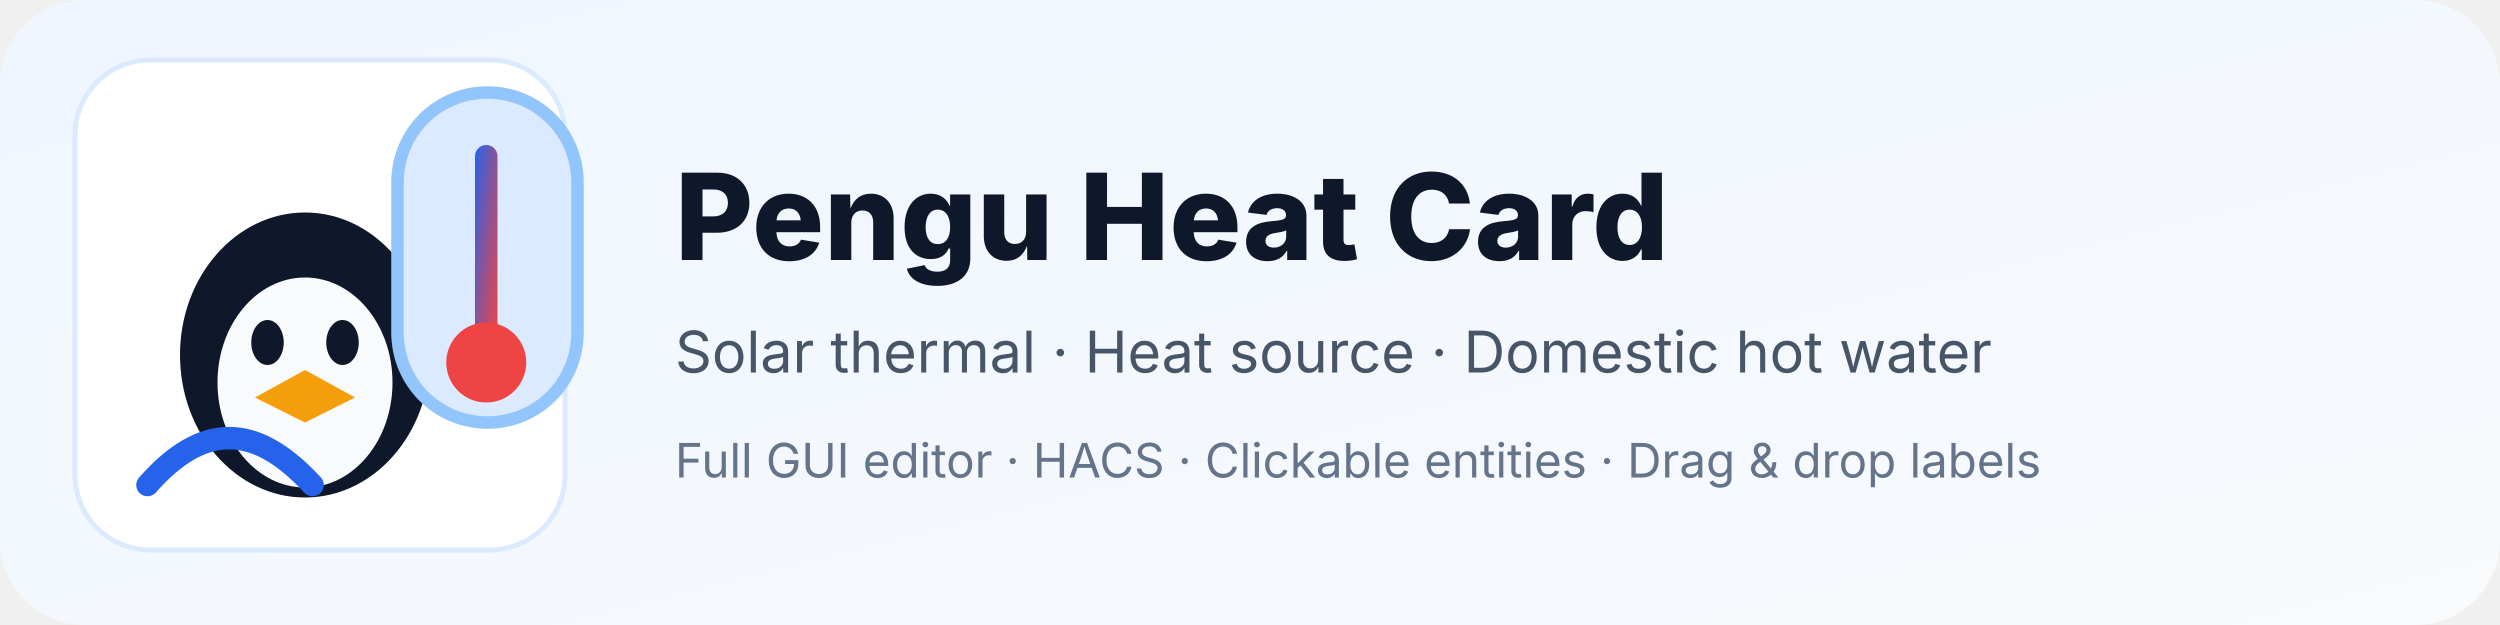
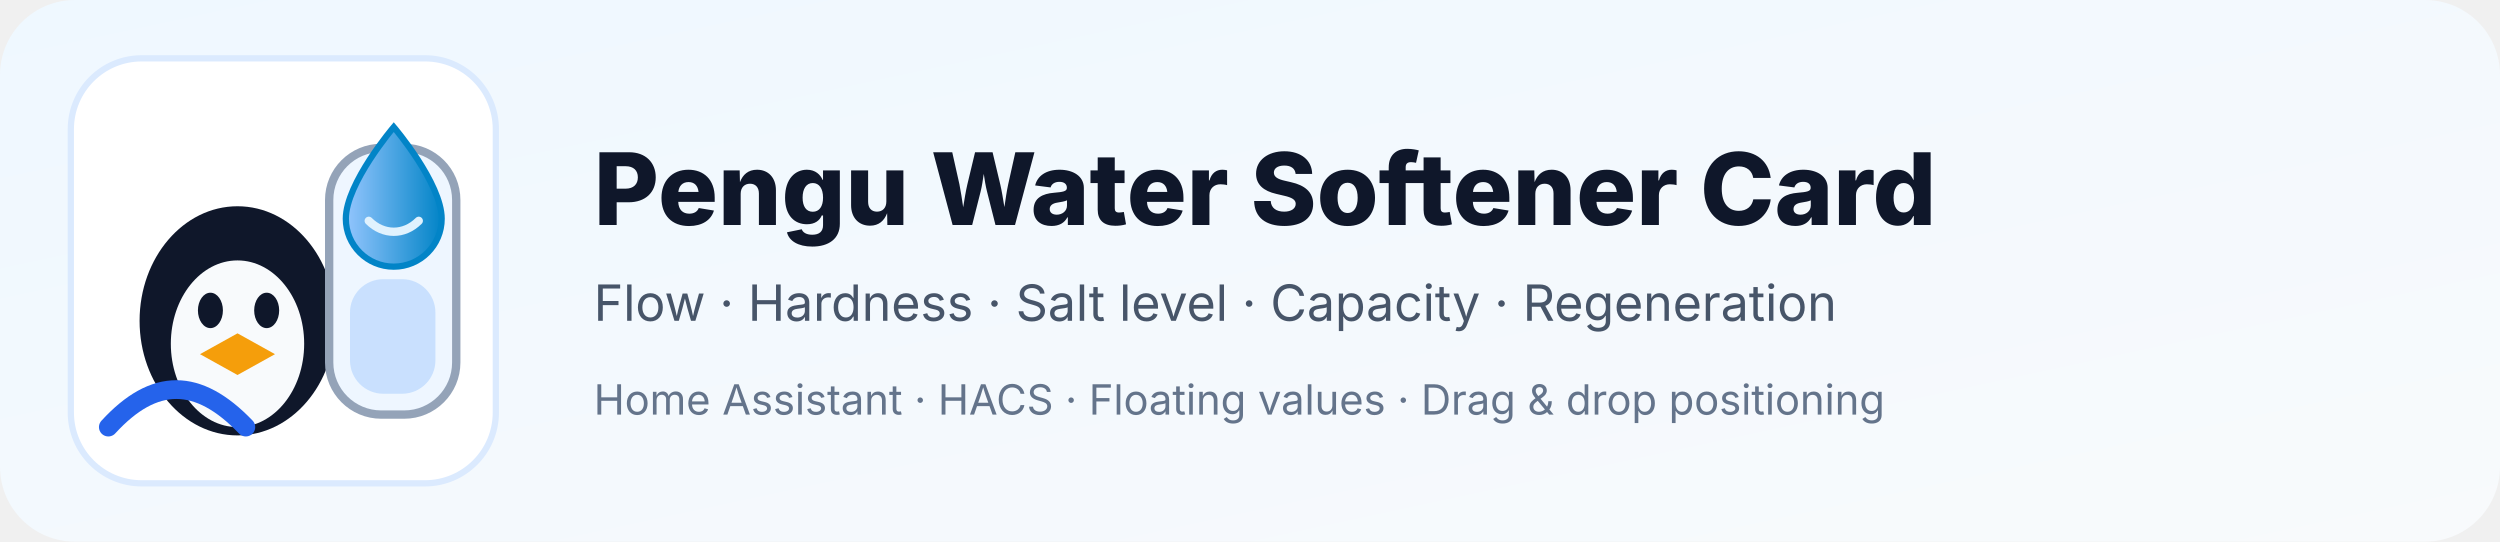
- <svg xmlns="http://www.w3.org/2000/svg" viewBox="0 0 1000 250" role="img" aria-label="Pengu Heat Card">
+ <svg xmlns="http://www.w3.org/2000/svg" viewBox="0 0 1200 260" role="img" aria-label="Pengu Water Softener Card">
  <defs>
    <linearGradient id="bg" x1="0" x2="1" y1="0" y2="1">
-       <stop offset="0%" stop-color="#eff6ff" />
+       <stop offset="0%" stop-color="#eff8ff" />
      <stop offset="100%" stop-color="#f8fafc" />
    </linearGradient>
-     <linearGradient id="accent" x1="0" x2="1" y1="0" y2="1">
-       <stop offset="0%" stop-color="#2563eb" />
-       <stop offset="100%" stop-color="#ef4444" />
+     <linearGradient id="water" x1="0" x2="1">
+       <stop offset="0%" stop-color="#93c5fd" />
+       <stop offset="100%" stop-color="#0284c7" />
    </linearGradient>
  </defs>
-   <rect width="1000" height="250" rx="34" fill="url(#bg)" />
-   <g transform="translate(30 24)">
-     <rect x="0" y="0" width="196" height="196" rx="30" fill="#ffffff" stroke="#dbeafe" stroke-width="2" />
-     <ellipse cx="92" cy="118" rx="50" ry="57" fill="#0f172a" />
-     <ellipse cx="92" cy="129" rx="35" ry="42" fill="#f8fafc" />
-     <ellipse cx="77" cy="113" rx="6.5" ry="9" fill="#0f172a" />
-     <ellipse cx="107" cy="113" rx="6.5" ry="9" fill="#0f172a" />
-     <polygon points="92,124 112,135 92,145 72,135" fill="#f59e0b" />
-     <path d="M129 49c0-20 16-36 36-36s36 16 36 36v60c0 20-16 36-36 36s-36-16-36-36z" fill="#dbeafe" stroke="#93c5fd" stroke-width="5" />
-     <rect x="160" y="34" width="9" height="77" rx="4.5" fill="url(#accent)" />
-     <circle cx="164.5" cy="121" r="16" fill="#ef4444" />
-     <path d="M29 170c22-25 43-25 66 0" fill="none" stroke="#2563eb" stroke-width="9" stroke-linecap="round" />
+   <rect width="1200" height="260" rx="36" fill="url(#bg)" />
+   <g transform="translate(34 28)">
+     <rect width="204" height="204" rx="34" fill="#fff" stroke="#dbeafe" stroke-width="3" />
+     <ellipse cx="80" cy="126" rx="47" ry="55" fill="#0f172a" />
+     <ellipse cx="80" cy="137" rx="32" ry="40" fill="#f8fafc" />
+     <ellipse cx="67" cy="121" rx="6" ry="8.5" fill="#0f172a" />
+     <ellipse cx="94" cy="121" rx="6" ry="8.5" fill="#0f172a" />
+     <polygon points="80,132 98,142 80,152 62,142" fill="#f59e0b" />
+     <path d="M18 177c22-24 43-24 66 0" fill="none" stroke="#2563eb" stroke-width="9" stroke-linecap="round" />
+     <g transform="translate(116 35)">
+       <rect x="8" y="8" width="61" height="128" rx="25" fill="#eef6ff" stroke="#94a3b8" stroke-width="4" />
+       <rect x="18" y="71" width="41" height="55" rx="16" fill="#bfdbfe" opacity=".8" />
+       <path d="M39 -2 C39 -2 16 25 16 42a23 23 0 0 0 46 0C62 25 39 -2 39 -2Z" fill="url(#water)" stroke="#0284c7" stroke-width="3" />
+       <path d="M27 43c7 7 17 7 24 0" fill="none" stroke="#e0f2fe" stroke-width="4" stroke-linecap="round" />
+     </g>
  </g>
-   <g transform="translate(270 58)">
-     <text x="0" y="46" font-size="48" font-family="Inter, Arial, sans-serif" font-weight="800" fill="#0f172a">Pengu Heat Card</text>
-     <text x="0" y="91" font-size="23" font-family="Inter, Arial, sans-serif" fill="#475569">Solar thermal · Heat source · Domestic hot water</text>
-     <text x="0" y="133" font-size="19" font-family="Inter, Arial, sans-serif" fill="#64748b">Full GUI editor · HACS · Clickable entities · Drag &amp; drop labels</text>
+   <g transform="translate(285 60)" font-family="Inter,Arial,sans-serif">
+     <text x="0" y="48" font-size="48" font-weight="800" fill="#0f172a">Pengu Water Softener Card</text>
+     <text x="0" y="94" font-size="24" fill="#475569">Flow · Hardness · Salt level · Capacity · Regeneration</text>
+     <text x="0" y="139" font-size="20" fill="#64748b">Home Assistant · HACS · Floating values · Drag &amp; drop positioning</text>
  </g>
</svg>
